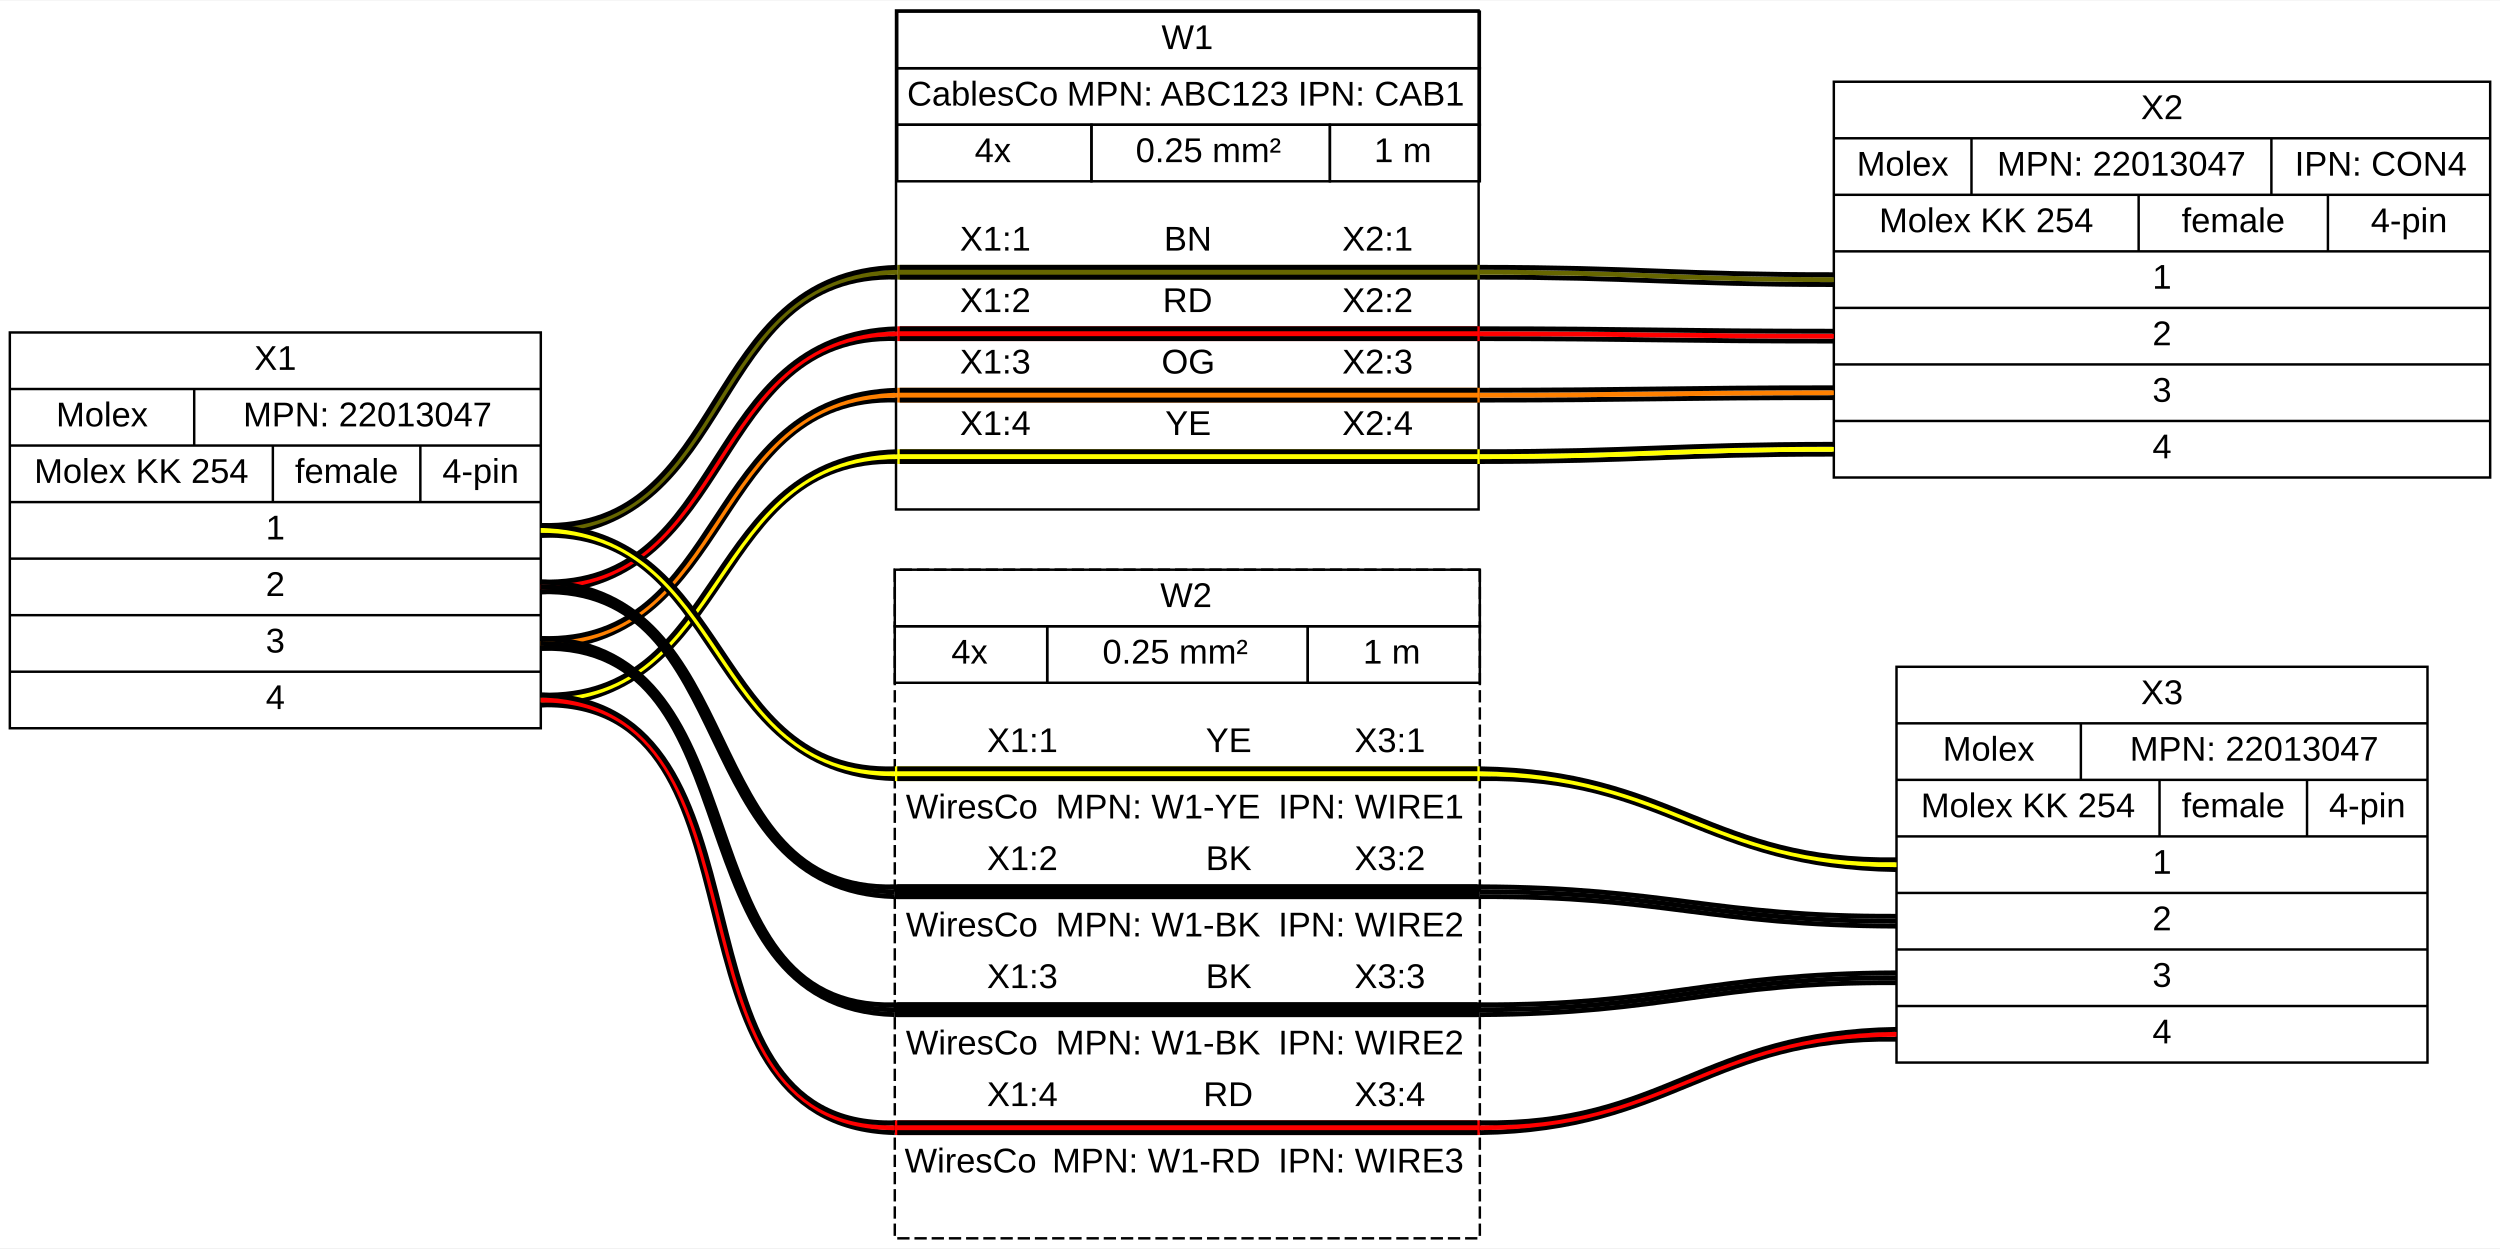
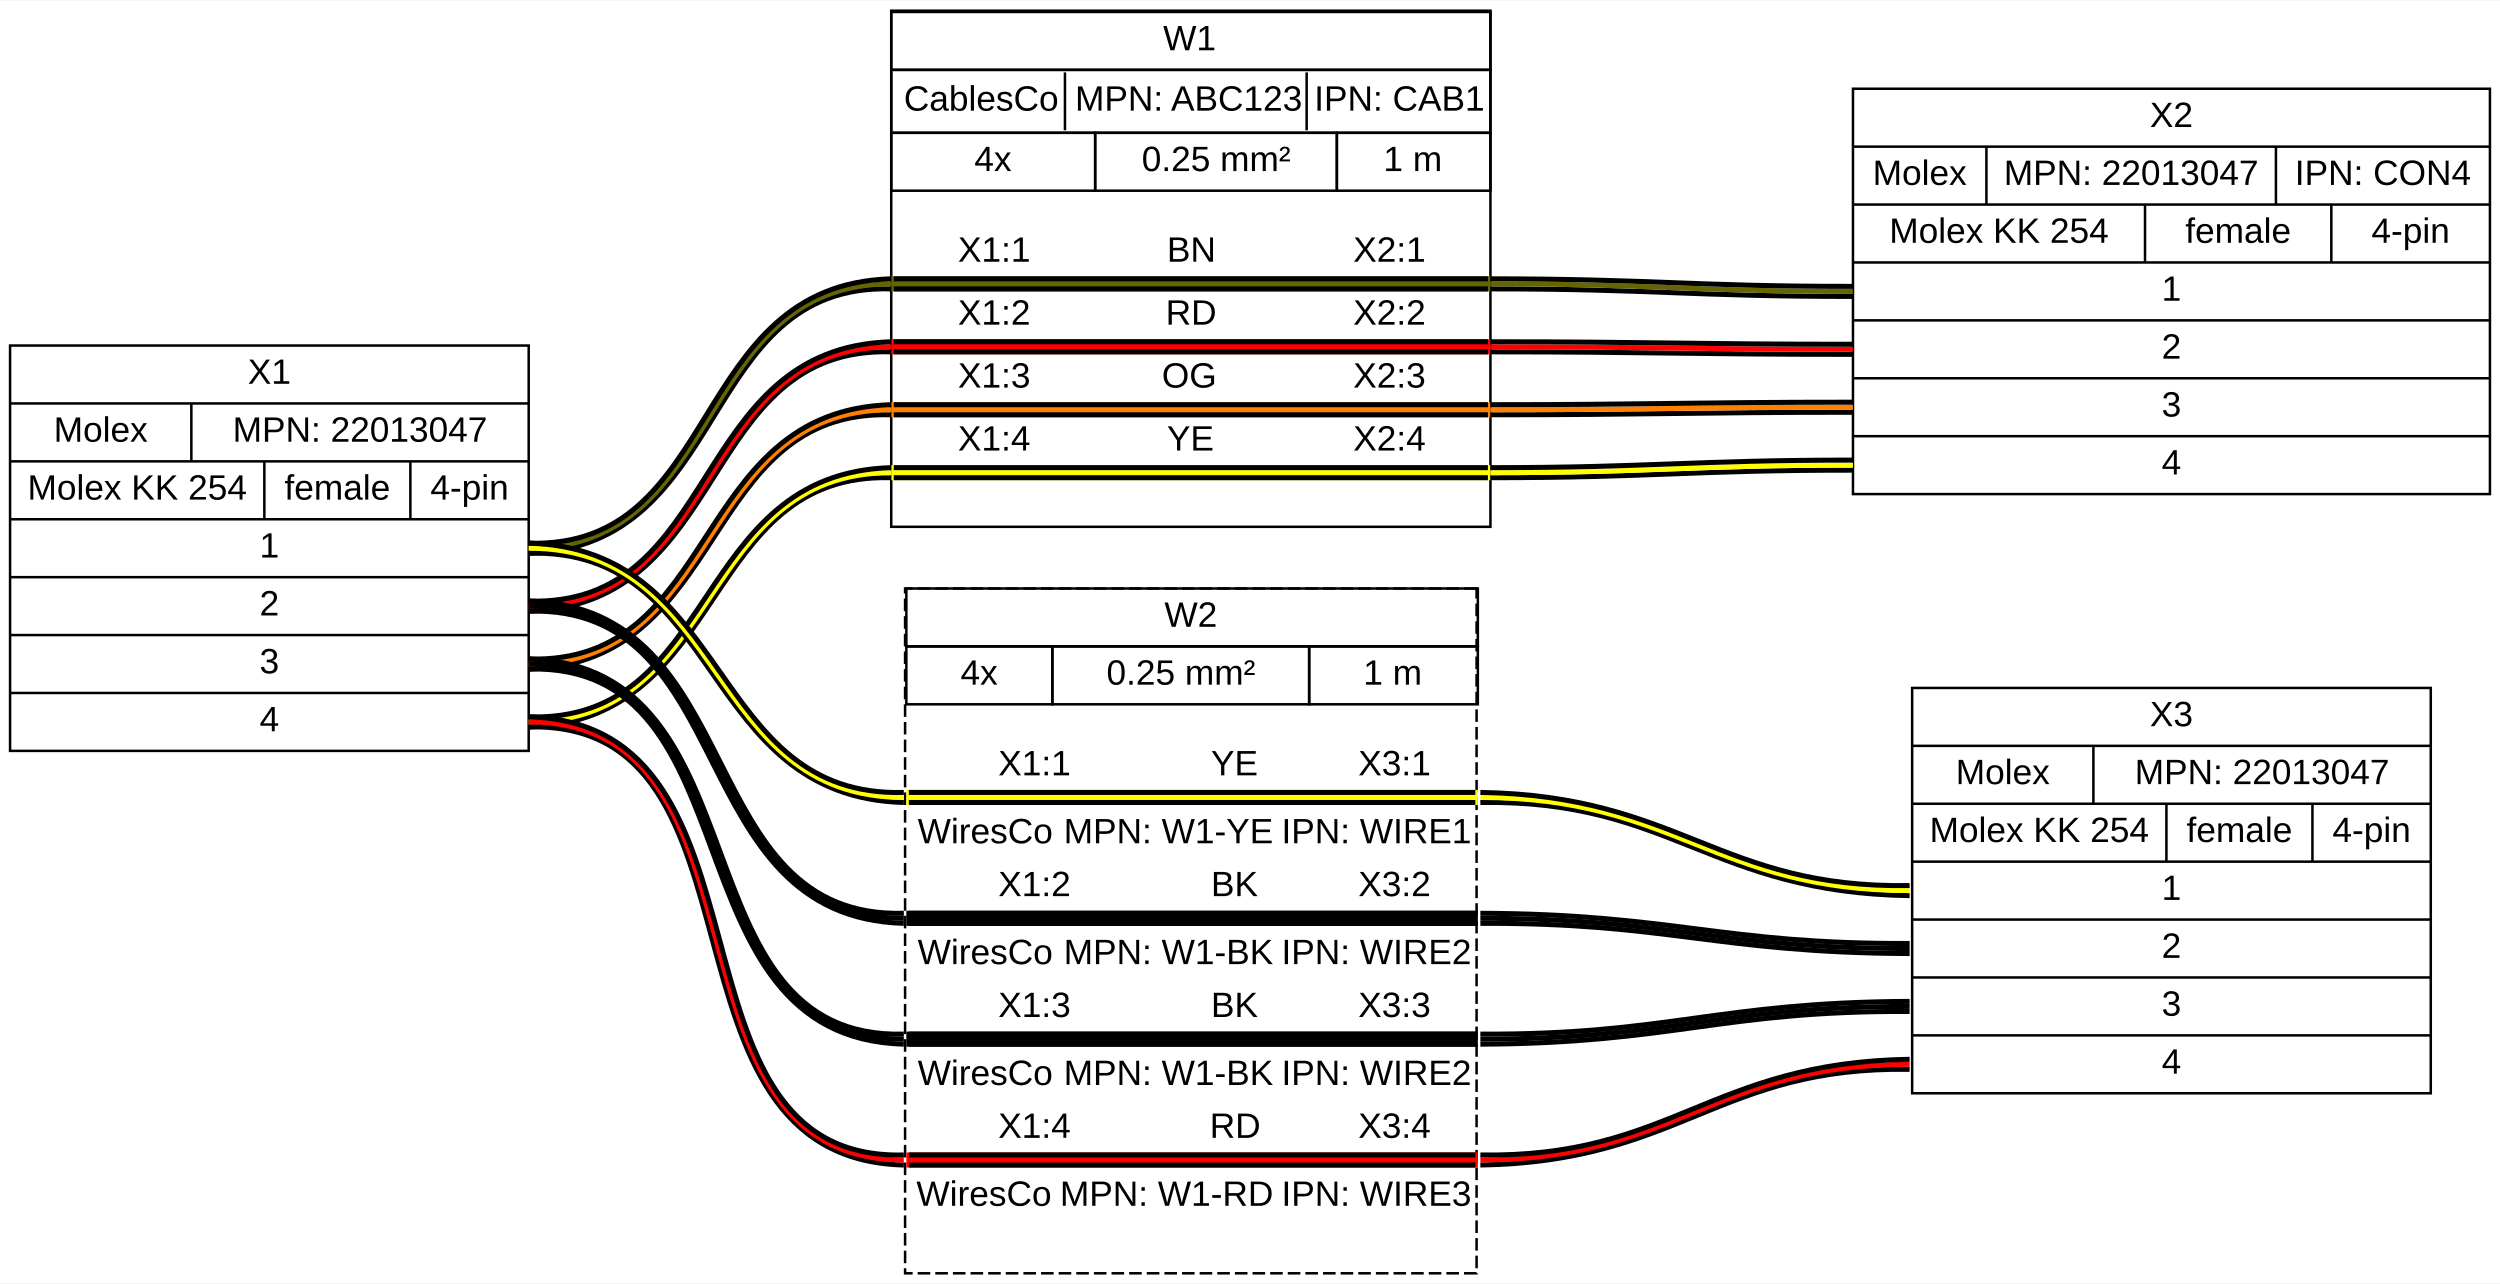
- <svg xmlns="http://www.w3.org/2000/svg" width="1017pt" height="508pt" viewBox="0.00 0.00 1017.00 507.50">
-   <g id="graph0" class="graph" transform="scale(1 1) rotate(0) translate(4 503.5)">
-     <polygon fill="#ffffff" stroke="transparent" points="-4,4 -4,-503.5 1013,-503.5 1013,4 -4,4" />
+ <svg xmlns="http://www.w3.org/2000/svg" width="993pt" height="510pt" viewBox="0.00 0.00 993.00 509.50">
+   <g id="graph0" class="graph" transform="scale(1 1) rotate(0) translate(4 505.5)">
+     <polygon fill="white" stroke="transparent" points="-4,4 -4,-505.5 989,-505.5 989,4 -4,4" />
    <g id="node1" class="node">
-       <polygon fill="#ffffff" stroke="#000000" points="0,-207.5 0,-368.5 216,-368.5 216,-207.5 0,-207.5" />
-       <text text-anchor="middle" x="108" y="-353.3" font-family="arial" font-size="14.00" fill="#000000">X1</text>
-       <polyline fill="none" stroke="#000000" points="0,-345.5 216,-345.5 " />
-       <text text-anchor="middle" x="37.5" y="-330.3" font-family="arial" font-size="14.00" fill="#000000">Molex</text>
-       <polyline fill="none" stroke="#000000" points="75,-322.5 75,-345.5 " />
-       <text text-anchor="middle" x="145.5" y="-330.3" font-family="arial" font-size="14.00" fill="#000000">MPN: 22013047</text>
-       <polyline fill="none" stroke="#000000" points="0,-322.5 216,-322.5 " />
-       <text text-anchor="middle" x="53.5" y="-307.3" font-family="arial" font-size="14.00" fill="#000000">Molex KK 254</text>
-       <polyline fill="none" stroke="#000000" points="107,-299.5 107,-322.5 " />
-       <text text-anchor="middle" x="137" y="-307.3" font-family="arial" font-size="14.00" fill="#000000">female</text>
-       <polyline fill="none" stroke="#000000" points="167,-299.5 167,-322.5 " />
-       <text text-anchor="middle" x="191.5" y="-307.3" font-family="arial" font-size="14.00" fill="#000000">4-pin</text>
-       <polyline fill="none" stroke="#000000" points="0,-299.5 216,-299.5 " />
-       <text text-anchor="middle" x="108" y="-284.3" font-family="arial" font-size="14.00" fill="#000000">1</text>
-       <polyline fill="none" stroke="#000000" points="0,-276.5 216,-276.5 " />
-       <text text-anchor="middle" x="108" y="-261.3" font-family="arial" font-size="14.00" fill="#000000">2</text>
-       <polyline fill="none" stroke="#000000" points="0,-253.5 216,-253.5 " />
-       <text text-anchor="middle" x="108" y="-238.3" font-family="arial" font-size="14.00" fill="#000000">3</text>
-       <polyline fill="none" stroke="#000000" points="0,-230.5 216,-230.5 " />
-       <text text-anchor="middle" x="108" y="-215.3" font-family="arial" font-size="14.00" fill="#000000">4</text>
+       <polygon fill="white" stroke="black" points="0,-207.5 0,-368.5 206,-368.5 206,-207.5 0,-207.5" />
+       <text text-anchor="middle" x="103" y="-353.3" font-family="arial" font-size="14.00">X1</text>
+       <polyline fill="none" stroke="black" points="0,-345.5 206,-345.5 " />
+       <text text-anchor="middle" x="36" y="-330.3" font-family="arial" font-size="14.00">Molex</text>
+       <polyline fill="none" stroke="black" points="72,-322.5 72,-345.5 " />
+       <text text-anchor="middle" x="139" y="-330.3" font-family="arial" font-size="14.00">MPN: 22013047</text>
+       <polyline fill="none" stroke="black" points="0,-322.5 206,-322.5 " />
+       <text text-anchor="middle" x="50.5" y="-307.3" font-family="arial" font-size="14.00">Molex KK 254</text>
+       <polyline fill="none" stroke="black" points="101,-299.5 101,-322.5 " />
+       <text text-anchor="middle" x="130" y="-307.3" font-family="arial" font-size="14.00">female</text>
+       <polyline fill="none" stroke="black" points="159,-299.5 159,-322.5 " />
+       <text text-anchor="middle" x="182.5" y="-307.3" font-family="arial" font-size="14.00">4-pin</text>
+       <polyline fill="none" stroke="black" points="0,-299.5 206,-299.5 " />
+       <text text-anchor="middle" x="103" y="-284.3" font-family="arial" font-size="14.00">1</text>
+       <polyline fill="none" stroke="black" points="0,-276.5 206,-276.5 " />
+       <text text-anchor="middle" x="103" y="-261.3" font-family="arial" font-size="14.00">2</text>
+       <polyline fill="none" stroke="black" points="0,-253.5 206,-253.5 " />
+       <text text-anchor="middle" x="103" y="-238.3" font-family="arial" font-size="14.00">3</text>
+       <polyline fill="none" stroke="black" points="0,-230.5 206,-230.5 " />
+       <text text-anchor="middle" x="103" y="-215.3" font-family="arial" font-size="14.00">4</text>
    </g>
    <g id="node4" class="node">
-       <polygon fill="none" stroke="#000000" points="597.5,-499.5 360.5,-499.5 360.5,-296.5 597.5,-296.5 597.5,-499.5" />
-       <polygon fill="none" stroke="#000000" points="361,-476 361,-499 598,-499 598,-476 361,-476" />
-       <text text-anchor="start" x="468.5" y="-483.8" font-family="arial" font-size="14.00" fill="#000000">W1</text>
-       <polygon fill="none" stroke="#000000" points="361,-453 361,-476 598,-476 598,-453 361,-453" />
-       <text text-anchor="start" x="365" y="-460.8" font-family="arial" font-size="14.00" fill="#000000">CablesCo</text>
-       <text text-anchor="start" x="430" y="-460.8" font-family="arial" font-size="14.00" fill="#000000">MPN: ABC123</text>
-       <text text-anchor="start" x="524" y="-460.8" font-family="arial" font-size="14.00" fill="#000000">IPN: CAB1</text>
-       <polygon fill="none" stroke="#000000" points="361,-430 361,-453 440,-453 440,-430 361,-430" />
-       <text text-anchor="start" x="392.5" y="-437.8" font-family="arial" font-size="14.00" fill="#000000">4x</text>
-       <polygon fill="none" stroke="#000000" points="440,-430 440,-453 537,-453 537,-430 440,-430" />
-       <text text-anchor="start" x="458" y="-437.8" font-family="arial" font-size="14.00" fill="#000000">0.25 mm²</text>
-       <polygon fill="none" stroke="#000000" points="537,-430 537,-453 598,-453 598,-430 537,-430" />
-       <text text-anchor="start" x="555" y="-437.8" font-family="arial" font-size="14.00" fill="#000000">1 m</text>
-       <text text-anchor="start" x="477.5" y="-418.8" font-family="arial" font-size="14.00" fill="#000000"> </text>
-       <text text-anchor="start" x="386.5" y="-401.8" font-family="arial" font-size="14.00" fill="#000000">X1:1</text>
-       <text text-anchor="start" x="469.5" y="-401.8" font-family="arial" font-size="14.00" fill="#000000">BN</text>
-       <text text-anchor="start" x="542" y="-401.8" font-family="arial" font-size="14.00" fill="#000000">X2:1</text>
-       <polygon fill="#666600" stroke="transparent" points="361,-390 361,-396 598,-396 598,-390 361,-390" />
-       <polyline fill="none" stroke="#000000" stroke-width="2" points="362,-391 597,-391 " />
-       <polyline fill="none" stroke="#000000" stroke-width="2" points="597,-395 362,-395 " />
-       <text text-anchor="start" x="386.5" y="-376.8" font-family="arial" font-size="14.00" fill="#000000">X1:2</text>
-       <text text-anchor="start" x="469" y="-376.8" font-family="arial" font-size="14.00" fill="#000000">RD</text>
-       <text text-anchor="start" x="542" y="-376.8" font-family="arial" font-size="14.00" fill="#000000">X2:2</text>
-       <polygon fill="#ff0000" stroke="transparent" stroke-width="2" points="361,-365 361,-371 598,-371 598,-365 361,-365" />
-       <polyline fill="none" stroke="#000000" stroke-width="2" points="362,-366 597,-366 " />
-       <polyline fill="none" stroke="#000000" stroke-width="2" points="597,-370 362,-370 " />
-       <text text-anchor="start" x="386.5" y="-351.8" font-family="arial" font-size="14.00" fill="#000000">X1:3</text>
-       <text text-anchor="start" x="468.5" y="-351.8" font-family="arial" font-size="14.00" fill="#000000">OG</text>
-       <text text-anchor="start" x="542" y="-351.8" font-family="arial" font-size="14.00" fill="#000000">X2:3</text>
-       <polygon fill="#ff8000" stroke="transparent" stroke-width="2" points="361,-340 361,-346 598,-346 598,-340 361,-340" />
-       <polyline fill="none" stroke="#000000" stroke-width="2" points="362,-341 597,-341 " />
-       <polyline fill="none" stroke="#000000" stroke-width="2" points="597,-345 362,-345 " />
-       <text text-anchor="start" x="386.5" y="-326.8" font-family="arial" font-size="14.00" fill="#000000">X1:4</text>
-       <text text-anchor="start" x="470" y="-326.8" font-family="arial" font-size="14.00" fill="#000000">YE</text>
-       <text text-anchor="start" x="542" y="-326.8" font-family="arial" font-size="14.00" fill="#000000">X2:4</text>
-       <polygon fill="#ffff00" stroke="transparent" stroke-width="2" points="361,-315 361,-321 598,-321 598,-315 361,-315" />
-       <polyline fill="none" stroke="#000000" stroke-width="2" points="362,-316 597,-316 " />
-       <polyline fill="none" stroke="#000000" stroke-width="2" points="597,-320 362,-320 " />
-       <text text-anchor="start" x="400" y="-301.8" font-family="arial" font-size="14.00" fill="#000000"> </text>
+       <polygon fill="none" stroke="black" points="588,-501.5 350,-501.5 350,-296.5 588,-296.5 588,-501.5" />
+       <polygon fill="none" stroke="black" points="350,-478 350,-501 588,-501 588,-478 350,-478" />
+       <text text-anchor="start" x="458" y="-485.8" font-family="arial" font-size="14.00">W1</text>
+       <polygon fill="none" stroke="black" points="350,-453 350,-478 588,-478 588,-453 350,-453" />
+       <polyline fill="none" stroke="black" points="419,-454 419,-477 " />
+       <text text-anchor="start" x="355" y="-461.8" font-family="arial" font-size="14.00">CablesCo</text>
+       <polyline fill="none" stroke="black" points="515,-454 515,-477 " />
+       <text text-anchor="start" x="423" y="-461.8" font-family="arial" font-size="14.00">MPN: ABC123</text>
+       <text text-anchor="start" x="518" y="-461.8" font-family="arial" font-size="14.00">IPN: CAB1</text>
+       <polygon fill="none" stroke="black" points="350,-430 350,-453 431,-453 431,-430 350,-430" />
+       <text text-anchor="start" x="383" y="-437.8" font-family="arial" font-size="14.00">4x</text>
+       <polygon fill="none" stroke="black" points="431,-430 431,-453 527,-453 527,-430 431,-430" />
+       <text text-anchor="start" x="449.5" y="-437.8" font-family="arial" font-size="14.00">0.25 mm²</text>
+       <polygon fill="none" stroke="black" points="527,-430 527,-453 588,-453 588,-430 527,-430" />
+       <text text-anchor="start" x="545.5" y="-437.8" font-family="arial" font-size="14.00">1 m</text>
+       <text text-anchor="start" x="467" y="-418.8" font-family="arial" font-size="14.00"> </text>
+       <text text-anchor="start" x="376.5" y="-401.8" font-family="arial" font-size="14.00">X1:1</text>
+       <text text-anchor="start" x="459.5" y="-401.8" font-family="arial" font-size="14.00">BN</text>
+       <text text-anchor="start" x="533.5" y="-401.8" font-family="arial" font-size="14.00">X2:1</text>
+       <polygon fill="#666600" stroke="transparent" points="350,-390 350,-396 588,-396 588,-390 350,-390" />
+       <polyline fill="none" stroke="black" stroke-width="2" points="351,-391 587,-391 " />
+       <polyline fill="none" stroke="black" stroke-width="2" points="587,-395 351,-395 " />
+       <text text-anchor="start" x="376.5" y="-376.8" font-family="arial" font-size="14.00">X1:2</text>
+       <text text-anchor="start" x="459" y="-376.8" font-family="arial" font-size="14.00">RD</text>
+       <text text-anchor="start" x="533.5" y="-376.8" font-family="arial" font-size="14.00">X2:2</text>
+       <polygon fill="#ff0000" stroke="transparent" stroke-width="2" points="350,-365 350,-371 588,-371 588,-365 350,-365" />
+       <polyline fill="none" stroke="black" stroke-width="2" points="351,-366 587,-366 " />
+       <polyline fill="none" stroke="black" stroke-width="2" points="587,-370 351,-370 " />
+       <text text-anchor="start" x="376.5" y="-351.8" font-family="arial" font-size="14.00">X1:3</text>
+       <text text-anchor="start" x="457.5" y="-351.8" font-family="arial" font-size="14.00">OG</text>
+       <text text-anchor="start" x="533.5" y="-351.8" font-family="arial" font-size="14.00">X2:3</text>
+       <polygon fill="#ff8000" stroke="transparent" stroke-width="2" points="350,-340 350,-346 588,-346 588,-340 350,-340" />
+       <polyline fill="none" stroke="black" stroke-width="2" points="351,-341 587,-341 " />
+       <polyline fill="none" stroke="black" stroke-width="2" points="587,-345 351,-345 " />
+       <text text-anchor="start" x="376.5" y="-326.8" font-family="arial" font-size="14.00">X1:4</text>
+       <text text-anchor="start" x="459.5" y="-326.8" font-family="arial" font-size="14.00">YE</text>
+       <text text-anchor="start" x="533.5" y="-326.8" font-family="arial" font-size="14.00">X2:4</text>
+       <polygon fill="#ffff00" stroke="transparent" stroke-width="2" points="350,-315 350,-321 588,-321 588,-315 350,-315" />
+       <polyline fill="none" stroke="black" stroke-width="2" points="351,-316 587,-316 " />
+       <polyline fill="none" stroke="black" stroke-width="2" points="587,-320 351,-320 " />
+       <text text-anchor="start" x="388.5" y="-301.8" font-family="arial" font-size="14.00"> </text>
    </g>
    <g id="edge1" class="edge">
-       <path fill="none" stroke="#000000" stroke-width="2" d="M216,-286C297.549,-288.267 283.415,-393.267 361,-391" />
-       <path fill="none" stroke="#666600" stroke-width="2" d="M216,-288C295.567,-288 281.433,-393 361,-393" />
-       <path fill="none" stroke="#000000" stroke-width="2" d="M216,-290C293.585,-287.733 279.451,-392.733 361,-395" />
+       <path fill="none" stroke="#000000" stroke-width="2" d="M206,-286C287.19,-288.27 272.77,-393.27 350,-391" />
+       <path fill="none" stroke="#666600" stroke-width="2" d="M206,-288C285.21,-288 270.79,-393 350,-393" />
+       <path fill="none" stroke="#000000" stroke-width="2" d="M206,-290C283.23,-287.73 268.81,-392.73 350,-395" />
    </g>
    <g id="edge3" class="edge">
-       <path fill="none" stroke="#000000" stroke-width="2" d="M216,-263C297.033,-265.252 283.935,-368.252 361,-366" />
-       <path fill="none" stroke="#ff0000" stroke-width="2" d="M216,-265C295.049,-265 281.951,-368 361,-368" />
-       <path fill="none" stroke="#000000" stroke-width="2" d="M216,-267C293.065,-264.748 279.967,-367.748 361,-370" />
+       <path fill="none" stroke="#000000" stroke-width="2" d="M206,-263C286.67,-265.26 273.3,-368.26 350,-366" />
+       <path fill="none" stroke="#ff0000" stroke-width="2" d="M206,-265C284.69,-265 271.31,-368 350,-368" />
+       <path fill="none" stroke="#000000" stroke-width="2" d="M206,-267C282.7,-264.74 269.33,-367.74 350,-370" />
    </g>
    <g id="edge5" class="edge">
-       <path fill="none" stroke="#000000" stroke-width="2" d="M216,-240C296.523,-242.237 284.449,-343.237 361,-341" />
-       <path fill="none" stroke="#ff8000" stroke-width="2" d="M216,-242C294.537,-242 282.463,-343 361,-343" />
-       <path fill="none" stroke="#000000" stroke-width="2" d="M216,-244C292.551,-241.763 280.477,-342.763 361,-345" />
+       <path fill="none" stroke="#000000" stroke-width="2" d="M206,-240C286.16,-242.24 273.81,-343.24 350,-341" />
+       <path fill="none" stroke="#ff8000" stroke-width="2" d="M206,-242C284.17,-242 271.83,-343 350,-343" />
+       <path fill="none" stroke="#000000" stroke-width="2" d="M206,-244C282.19,-241.76 269.84,-342.76 350,-345" />
    </g>
    <g id="edge7" class="edge">
-       <path fill="none" stroke="#000000" stroke-width="2" d="M216,-217C296.02,-219.222 284.955,-318.222 361,-316" />
-       <path fill="none" stroke="#ffff00" stroke-width="2" d="M216,-219C294.033,-219 282.967,-318 361,-318" />
-       <path fill="none" stroke="#000000" stroke-width="2" d="M216,-221C292.045,-218.778 280.98,-317.778 361,-320" />
+       <path fill="none" stroke="#000000" stroke-width="2" d="M206,-217C285.65,-219.23 274.32,-318.23 350,-316" />
+       <path fill="none" stroke="#ffff00" stroke-width="2" d="M206,-219C283.67,-219 272.33,-318 350,-318" />
+       <path fill="none" stroke="#000000" stroke-width="2" d="M206,-221C281.68,-218.77 270.35,-317.77 350,-320" />
    </g>
    <g id="node5" class="node">
-       <polygon fill="#ffffff" stroke="#000000" stroke-dasharray="5,2" points="598,-272 360,-272 360,0 598,0 598,-272" />
-       <polygon fill="none" stroke="#000000" points="360,-249 360,-272 598,-272 598,-249 360,-249" />
-       <text text-anchor="start" x="468" y="-256.8" font-family="arial" font-size="14.00" fill="#000000">W2</text>
-       <polygon fill="none" stroke="#000000" points="360,-226 360,-249 422,-249 422,-226 360,-226" />
-       <text text-anchor="start" x="383" y="-233.8" font-family="arial" font-size="14.00" fill="#000000">4x</text>
-       <polygon fill="none" stroke="#000000" points="422,-226 422,-249 528,-249 528,-226 422,-226" />
-       <text text-anchor="start" x="444.5" y="-233.8" font-family="arial" font-size="14.00" fill="#000000">0.25 mm²</text>
-       <polygon fill="none" stroke="#000000" points="528,-226 528,-249 598,-249 598,-226 528,-226" />
-       <text text-anchor="start" x="550.5" y="-233.8" font-family="arial" font-size="14.00" fill="#000000">1 m</text>
-       <text text-anchor="start" x="477" y="-214.8" font-family="arial" font-size="14.00" fill="#000000"> </text>
-       <text text-anchor="start" x="397.5" y="-197.8" font-family="arial" font-size="14.00" fill="#000000">X1:1</text>
-       <text text-anchor="start" x="486.5" y="-197.8" font-family="arial" font-size="14.00" fill="#000000">YE</text>
-       <text text-anchor="start" x="547" y="-197.8" font-family="arial" font-size="14.00" fill="#000000">X3:1</text>
-       <polygon fill="#ffff00" stroke="transparent" points="360,-186 360,-192 598,-192 598,-186 360,-186" />
-       <polyline fill="none" stroke="#000000" stroke-width="2" points="361,-187 597,-187 " />
-       <polyline fill="none" stroke="#000000" stroke-width="2" points="597,-191 361,-191 " />
-       <text text-anchor="start" x="364.5" y="-170.8" font-family="arial" font-size="14.00" fill="#000000">WiresCo</text>
-       <text text-anchor="start" x="425.5" y="-170.8" font-family="arial" font-size="14.00" fill="#000000">MPN: W1-YE</text>
-       <text text-anchor="start" x="516" y="-170.8" font-family="arial" font-size="14.00" fill="#000000">IPN: WIRE1</text>
-       <text text-anchor="start" x="397.5" y="-149.8" font-family="arial" font-size="14.00" fill="#000000">X1:2</text>
-       <text text-anchor="start" x="486.5" y="-149.8" font-family="arial" font-size="14.00" fill="#000000">BK</text>
-       <text text-anchor="start" x="547" y="-149.8" font-family="arial" font-size="14.00" fill="#000000">X3:2</text>
-       <polygon fill="#000000" stroke="transparent" points="360,-138 360,-144 598,-144 598,-138 360,-138" />
-       <polyline fill="none" stroke="#000000" stroke-width="2" points="361,-139 597,-139 " />
-       <polyline fill="none" stroke="#000000" stroke-width="2" points="597,-143 361,-143 " />
-       <text text-anchor="start" x="364.5" y="-122.8" font-family="arial" font-size="14.00" fill="#000000">WiresCo</text>
-       <text text-anchor="start" x="425.5" y="-122.8" font-family="arial" font-size="14.00" fill="#000000">MPN: W1-BK</text>
-       <text text-anchor="start" x="516" y="-122.8" font-family="arial" font-size="14.00" fill="#000000">IPN: WIRE2</text>
-       <text text-anchor="start" x="397.5" y="-101.8" font-family="arial" font-size="14.00" fill="#000000">X1:3</text>
-       <text text-anchor="start" x="486.5" y="-101.8" font-family="arial" font-size="14.00" fill="#000000">BK</text>
-       <text text-anchor="start" x="547" y="-101.8" font-family="arial" font-size="14.00" fill="#000000">X3:3</text>
-       <polygon fill="#000000" stroke="transparent" points="360,-90 360,-96 598,-96 598,-90 360,-90" />
-       <polyline fill="none" stroke="#000000" stroke-width="2" points="361,-91 597,-91 " />
-       <polyline fill="none" stroke="#000000" stroke-width="2" points="597,-95 361,-95 " />
-       <text text-anchor="start" x="364.5" y="-74.8" font-family="arial" font-size="14.00" fill="#000000">WiresCo</text>
-       <text text-anchor="start" x="425.5" y="-74.8" font-family="arial" font-size="14.00" fill="#000000">MPN: W1-BK</text>
-       <text text-anchor="start" x="516" y="-74.8" font-family="arial" font-size="14.00" fill="#000000">IPN: WIRE2</text>
-       <text text-anchor="start" x="397.5" y="-53.8" font-family="arial" font-size="14.00" fill="#000000">X1:4</text>
-       <text text-anchor="start" x="485.5" y="-53.8" font-family="arial" font-size="14.00" fill="#000000">RD</text>
-       <text text-anchor="start" x="547" y="-53.8" font-family="arial" font-size="14.00" fill="#000000">X3:4</text>
-       <polygon fill="#ff0000" stroke="transparent" points="360,-42 360,-48 598,-48 598,-42 360,-42" />
-       <polyline fill="none" stroke="#000000" stroke-width="2" points="361,-43 597,-43 " />
-       <polyline fill="none" stroke="#000000" stroke-width="2" points="597,-47 361,-47 " />
-       <text text-anchor="start" x="364" y="-26.8" font-family="arial" font-size="14.00" fill="#000000">WiresCo</text>
-       <text text-anchor="start" x="424" y="-26.8" font-family="arial" font-size="14.00" fill="#000000">MPN: W1-RD</text>
-       <text text-anchor="start" x="516" y="-26.8" font-family="arial" font-size="14.00" fill="#000000">IPN: WIRE3</text>
-       <text text-anchor="start" x="411" y="-5.8" font-family="arial" font-size="14.00" fill="#000000"> </text>
+       <polygon fill="white" stroke="black" stroke-dasharray="5,2" points="582.5,-272 355.5,-272 355.5,0 582.5,0 582.5,-272" />
+       <polygon fill="none" stroke="black" points="356,-249 356,-272 583,-272 583,-249 356,-249" />
+       <text text-anchor="start" x="458.5" y="-256.8" font-family="arial" font-size="14.00">W2</text>
+       <polygon fill="none" stroke="black" points="356,-226 356,-249 414,-249 414,-226 356,-226" />
+       <text text-anchor="start" x="377.5" y="-233.8" font-family="arial" font-size="14.00">4x</text>
+       <polygon fill="none" stroke="black" points="414,-226 414,-249 516,-249 516,-226 414,-226" />
+       <text text-anchor="start" x="435.5" y="-233.8" font-family="arial" font-size="14.00">0.25 mm²</text>
+       <polygon fill="none" stroke="black" points="516,-226 516,-249 583,-249 583,-226 516,-226" />
+       <text text-anchor="start" x="537.5" y="-233.8" font-family="arial" font-size="14.00">1 m</text>
+       <text text-anchor="start" x="467.5" y="-214.8" font-family="arial" font-size="14.00"> </text>
+       <text text-anchor="start" x="392.5" y="-197.8" font-family="arial" font-size="14.00">X1:1</text>
+       <text text-anchor="start" x="477" y="-197.8" font-family="arial" font-size="14.00">YE</text>
+       <text text-anchor="start" x="535.5" y="-197.8" font-family="arial" font-size="14.00">X3:1</text>
+       <polygon fill="#ffff00" stroke="transparent" points="356,-186 356,-192 583,-192 583,-186 356,-186" />
+       <polyline fill="none" stroke="black" stroke-width="2" points="357,-187 582,-187 " />
+       <polyline fill="none" stroke="black" stroke-width="2" points="582,-191 357,-191 " />
+       <text text-anchor="start" x="360.5" y="-170.8" font-family="arial" font-size="14.00">WiresCo</text>
+       <text text-anchor="start" x="418.5" y="-170.8" font-family="arial" font-size="14.00">MPN: W1-YE</text>
+       <text text-anchor="start" x="505" y="-170.8" font-family="arial" font-size="14.00">IPN: WIRE1</text>
+       <text text-anchor="start" x="392.5" y="-149.8" font-family="arial" font-size="14.00">X1:2</text>
+       <text text-anchor="start" x="477" y="-149.8" font-family="arial" font-size="14.00">BK</text>
+       <text text-anchor="start" x="535.5" y="-149.8" font-family="arial" font-size="14.00">X3:2</text>
+       <polygon fill="#000000" stroke="transparent" points="356,-138 356,-144 583,-144 583,-138 356,-138" />
+       <polyline fill="none" stroke="black" stroke-width="2" points="357,-139 582,-139 " />
+       <polyline fill="none" stroke="black" stroke-width="2" points="582,-143 357,-143 " />
+       <text text-anchor="start" x="360.5" y="-122.8" font-family="arial" font-size="14.00">WiresCo</text>
+       <text text-anchor="start" x="418.5" y="-122.8" font-family="arial" font-size="14.00">MPN: W1-BK</text>
+       <text text-anchor="start" x="505" y="-122.8" font-family="arial" font-size="14.00">IPN: WIRE2</text>
+       <text text-anchor="start" x="392.5" y="-101.8" font-family="arial" font-size="14.00">X1:3</text>
+       <text text-anchor="start" x="477" y="-101.8" font-family="arial" font-size="14.00">BK</text>
+       <text text-anchor="start" x="535.5" y="-101.8" font-family="arial" font-size="14.00">X3:3</text>
+       <polygon fill="#000000" stroke="transparent" points="356,-90 356,-96 583,-96 583,-90 356,-90" />
+       <polyline fill="none" stroke="black" stroke-width="2" points="357,-91 582,-91 " />
+       <polyline fill="none" stroke="black" stroke-width="2" points="582,-95 357,-95 " />
+       <text text-anchor="start" x="360.5" y="-74.8" font-family="arial" font-size="14.00">WiresCo</text>
+       <text text-anchor="start" x="418.5" y="-74.8" font-family="arial" font-size="14.00">MPN: W1-BK</text>
+       <text text-anchor="start" x="505" y="-74.8" font-family="arial" font-size="14.00">IPN: WIRE2</text>
+       <text text-anchor="start" x="392.5" y="-53.8" font-family="arial" font-size="14.00">X1:4</text>
+       <text text-anchor="start" x="476.5" y="-53.8" font-family="arial" font-size="14.00">RD</text>
+       <text text-anchor="start" x="535.5" y="-53.8" font-family="arial" font-size="14.00">X3:4</text>
+       <polygon fill="#ff0000" stroke="transparent" points="356,-42 356,-48 583,-48 583,-42 356,-42" />
+       <polyline fill="none" stroke="black" stroke-width="2" points="357,-43 582,-43 " />
+       <polyline fill="none" stroke="black" stroke-width="2" points="582,-47 357,-47 " />
+       <text text-anchor="start" x="360" y="-26.8" font-family="arial" font-size="14.00">WiresCo</text>
+       <text text-anchor="start" x="417" y="-26.8" font-family="arial" font-size="14.00">MPN: W1-RD</text>
+       <text text-anchor="start" x="505" y="-26.8" font-family="arial" font-size="14.00">IPN: WIRE3</text>
+       <text text-anchor="start" x="404.5" y="-5.8" font-family="arial" font-size="14.00"> </text>
    </g>
    <g id="edge9" class="edge">
-       <path fill="none" stroke="#000000" stroke-width="2" d="M216,-286C291.679,-288.227 280.347,-189.227 360,-187" />
-       <path fill="none" stroke="#ffff00" stroke-width="2" d="M216,-288C293.666,-288 282.334,-189 360,-189" />
-       <path fill="none" stroke="#000000" stroke-width="2" d="M216,-290C295.653,-287.773 284.321,-188.773 360,-191" />
+       <path fill="none" stroke="#000000" stroke-width="2" d="M206,-286C283.52,-288.2 273.5,-189.2 355,-187" />
+       <path fill="none" stroke="#ffff00" stroke-width="2" d="M206,-288C285.51,-288 275.49,-189 355,-189" />
+       <path fill="none" stroke="#000000" stroke-width="2" d="M206,-290C287.5,-287.8 277.48,-188.8 355,-191" />
    </g>
    <g id="edge11" class="edge">
-       <path fill="none" stroke="#000000" stroke-width="2" d="M216,-263C298.498,-265.394 273.581,-141.394 360,-139" />
-       <path fill="none" stroke="#000000" stroke-width="2" d="M216,-265C300.459,-265 275.541,-141 360,-141" />
-       <path fill="none" stroke="#000000" stroke-width="2" d="M216,-267C302.419,-264.606 277.502,-140.606 360,-143" />
+       <path fill="none" stroke="#000000" stroke-width="2" d="M206,-263C290.19,-265.37 266.88,-141.37 355,-139" />
+       <path fill="none" stroke="#000000" stroke-width="2" d="M206,-265C292.15,-265 268.85,-141 355,-141" />
+       <path fill="none" stroke="#000000" stroke-width="2" d="M206,-267C294.12,-264.63 270.81,-140.63 355,-143" />
    </g>
    <g id="edge13" class="edge">
-       <path fill="none" stroke="#000000" stroke-width="2" d="M216,-240C306.163,-242.521 265.975,-93.521 360,-91" />
-       <path fill="none" stroke="#000000" stroke-width="2" d="M216,-242C308.094,-242 267.906,-93 360,-93" />
-       <path fill="none" stroke="#000000" stroke-width="2" d="M216,-244C310.025,-241.479 269.837,-92.479 360,-95" />
+       <path fill="none" stroke="#000000" stroke-width="2" d="M206,-240C297.72,-242.5 259.41,-93.5 355,-91" />
+       <path fill="none" stroke="#000000" stroke-width="2" d="M206,-242C299.65,-242 261.35,-93 355,-93" />
+       <path fill="none" stroke="#000000" stroke-width="2" d="M206,-244C301.59,-241.5 263.28,-92.5 355,-95" />
    </g>
    <g id="edge15" class="edge">
-       <path fill="none" stroke="#000000" stroke-width="2" d="M216,-217C314.48,-219.62 257.717,-45.62 360,-43" />
-       <path fill="none" stroke="#ff0000" stroke-width="2" d="M216,-219C316.382,-219 259.618,-45 360,-45" />
-       <path fill="none" stroke="#000000" stroke-width="2" d="M216,-221C318.283,-218.38 261.52,-44.38 360,-47" />
+       <path fill="none" stroke="#000000" stroke-width="2" d="M206,-217C305.9,-219.6 251.28,-45.6 355,-43" />
+       <path fill="none" stroke="#ff0000" stroke-width="2" d="M206,-219C307.81,-219 253.19,-45 355,-45" />
+       <path fill="none" stroke="#000000" stroke-width="2" d="M206,-221C309.72,-218.4 255.1,-44.4 355,-47" />
    </g>
    <g id="node2" class="node">
-       <polygon fill="#ffffff" stroke="#000000" points="742,-309.5 742,-470.5 1009,-470.5 1009,-309.5 742,-309.5" />
-       <text text-anchor="middle" x="875.5" y="-455.3" font-family="arial" font-size="14.00" fill="#000000">X2</text>
-       <polyline fill="none" stroke="#000000" points="742,-447.5 1009,-447.5 " />
-       <text text-anchor="middle" x="770" y="-432.3" font-family="arial" font-size="14.00" fill="#000000">Molex</text>
-       <polyline fill="none" stroke="#000000" points="798,-424.5 798,-447.5 " />
-       <text text-anchor="middle" x="859" y="-432.3" font-family="arial" font-size="14.00" fill="#000000">MPN: 22013047</text>
-       <polyline fill="none" stroke="#000000" points="920,-424.5 920,-447.5 " />
-       <text text-anchor="middle" x="964.5" y="-432.3" font-family="arial" font-size="14.00" fill="#000000">IPN: CON4</text>
-       <polyline fill="none" stroke="#000000" points="742,-424.5 1009,-424.5 " />
-       <text text-anchor="middle" x="804" y="-409.3" font-family="arial" font-size="14.00" fill="#000000">Molex KK 254</text>
-       <polyline fill="none" stroke="#000000" points="866,-401.5 866,-424.5 " />
-       <text text-anchor="middle" x="904.5" y="-409.3" font-family="arial" font-size="14.00" fill="#000000">female</text>
-       <polyline fill="none" stroke="#000000" points="943,-401.5 943,-424.5 " />
-       <text text-anchor="middle" x="976" y="-409.3" font-family="arial" font-size="14.00" fill="#000000">4-pin</text>
-       <polyline fill="none" stroke="#000000" points="742,-401.5 1009,-401.5 " />
-       <text text-anchor="middle" x="875.5" y="-386.3" font-family="arial" font-size="14.00" fill="#000000">1</text>
-       <polyline fill="none" stroke="#000000" points="742,-378.5 1009,-378.5 " />
-       <text text-anchor="middle" x="875.5" y="-363.3" font-family="arial" font-size="14.00" fill="#000000">2</text>
-       <polyline fill="none" stroke="#000000" points="742,-355.5 1009,-355.5 " />
-       <text text-anchor="middle" x="875.5" y="-340.3" font-family="arial" font-size="14.00" fill="#000000">3</text>
-       <polyline fill="none" stroke="#000000" points="742,-332.5 1009,-332.5 " />
-       <text text-anchor="middle" x="875.5" y="-317.3" font-family="arial" font-size="14.00" fill="#000000">4</text>
+       <polygon fill="white" stroke="black" points="732,-309.5 732,-470.5 985,-470.5 985,-309.5 732,-309.5" />
+       <text text-anchor="middle" x="858.5" y="-455.3" font-family="arial" font-size="14.00">X2</text>
+       <polyline fill="none" stroke="black" points="732,-447.5 985,-447.5 " />
+       <text text-anchor="middle" x="758.5" y="-432.3" font-family="arial" font-size="14.00">Molex</text>
+       <polyline fill="none" stroke="black" points="785,-424.5 785,-447.5 " />
+       <text text-anchor="middle" x="842.5" y="-432.3" font-family="arial" font-size="14.00">MPN: 22013047</text>
+       <polyline fill="none" stroke="black" points="900,-424.5 900,-447.5 " />
+       <text text-anchor="middle" x="942.5" y="-432.3" font-family="arial" font-size="14.00">IPN: CON4</text>
+       <polyline fill="none" stroke="black" points="732,-424.5 985,-424.5 " />
+       <text text-anchor="middle" x="790" y="-409.3" font-family="arial" font-size="14.00">Molex KK 254</text>
+       <polyline fill="none" stroke="black" points="848,-401.5 848,-424.5 " />
+       <text text-anchor="middle" x="885" y="-409.3" font-family="arial" font-size="14.00">female</text>
+       <polyline fill="none" stroke="black" points="922,-401.5 922,-424.5 " />
+       <text text-anchor="middle" x="953.5" y="-409.3" font-family="arial" font-size="14.00">4-pin</text>
+       <polyline fill="none" stroke="black" points="732,-401.5 985,-401.5 " />
+       <text text-anchor="middle" x="858.5" y="-386.3" font-family="arial" font-size="14.00">1</text>
+       <polyline fill="none" stroke="black" points="732,-378.5 985,-378.5 " />
+       <text text-anchor="middle" x="858.5" y="-363.3" font-family="arial" font-size="14.00">2</text>
+       <polyline fill="none" stroke="black" points="732,-355.5 985,-355.5 " />
+       <text text-anchor="middle" x="858.5" y="-340.3" font-family="arial" font-size="14.00">3</text>
+       <polyline fill="none" stroke="black" points="732,-332.5 985,-332.5 " />
+       <text text-anchor="middle" x="858.5" y="-317.3" font-family="arial" font-size="14.00">4</text>
    </g>
    <g id="node3" class="node">
-       <polygon fill="#ffffff" stroke="#000000" points="767.5,-71.5 767.5,-232.5 983.5,-232.5 983.5,-71.5 767.5,-71.5" />
-       <text text-anchor="middle" x="875.5" y="-217.3" font-family="arial" font-size="14.00" fill="#000000">X3</text>
-       <polyline fill="none" stroke="#000000" points="767.5,-209.5 983.5,-209.5 " />
-       <text text-anchor="middle" x="805" y="-194.3" font-family="arial" font-size="14.00" fill="#000000">Molex</text>
-       <polyline fill="none" stroke="#000000" points="842.5,-186.5 842.5,-209.5 " />
-       <text text-anchor="middle" x="913" y="-194.3" font-family="arial" font-size="14.00" fill="#000000">MPN: 22013047</text>
-       <polyline fill="none" stroke="#000000" points="767.5,-186.5 983.5,-186.5 " />
-       <text text-anchor="middle" x="821" y="-171.3" font-family="arial" font-size="14.00" fill="#000000">Molex KK 254</text>
-       <polyline fill="none" stroke="#000000" points="874.5,-163.5 874.5,-186.5 " />
-       <text text-anchor="middle" x="904.5" y="-171.3" font-family="arial" font-size="14.00" fill="#000000">female</text>
-       <polyline fill="none" stroke="#000000" points="934.5,-163.5 934.5,-186.5 " />
-       <text text-anchor="middle" x="959" y="-171.3" font-family="arial" font-size="14.00" fill="#000000">4-pin</text>
-       <polyline fill="none" stroke="#000000" points="767.5,-163.5 983.5,-163.5 " />
-       <text text-anchor="middle" x="875.5" y="-148.3" font-family="arial" font-size="14.00" fill="#000000">1</text>
-       <polyline fill="none" stroke="#000000" points="767.5,-140.5 983.5,-140.5 " />
-       <text text-anchor="middle" x="875.5" y="-125.3" font-family="arial" font-size="14.00" fill="#000000">2</text>
-       <polyline fill="none" stroke="#000000" points="767.5,-117.5 983.5,-117.5 " />
-       <text text-anchor="middle" x="875.5" y="-102.3" font-family="arial" font-size="14.00" fill="#000000">3</text>
-       <polyline fill="none" stroke="#000000" points="767.5,-94.5 983.5,-94.5 " />
-       <text text-anchor="middle" x="875.5" y="-79.3" font-family="arial" font-size="14.00" fill="#000000">4</text>
+       <polygon fill="white" stroke="black" points="755.5,-71.5 755.5,-232.5 961.5,-232.5 961.5,-71.5 755.5,-71.5" />
+       <text text-anchor="middle" x="858.5" y="-217.3" font-family="arial" font-size="14.00">X3</text>
+       <polyline fill="none" stroke="black" points="755.5,-209.5 961.5,-209.5 " />
+       <text text-anchor="middle" x="791.5" y="-194.3" font-family="arial" font-size="14.00">Molex</text>
+       <polyline fill="none" stroke="black" points="827.5,-186.5 827.5,-209.5 " />
+       <text text-anchor="middle" x="894.5" y="-194.3" font-family="arial" font-size="14.00">MPN: 22013047</text>
+       <polyline fill="none" stroke="black" points="755.5,-186.5 961.5,-186.5 " />
+       <text text-anchor="middle" x="806" y="-171.3" font-family="arial" font-size="14.00">Molex KK 254</text>
+       <polyline fill="none" stroke="black" points="856.5,-163.5 856.5,-186.5 " />
+       <text text-anchor="middle" x="885.5" y="-171.3" font-family="arial" font-size="14.00">female</text>
+       <polyline fill="none" stroke="black" points="914.5,-163.5 914.5,-186.5 " />
+       <text text-anchor="middle" x="938" y="-171.3" font-family="arial" font-size="14.00">4-pin</text>
+       <polyline fill="none" stroke="black" points="755.5,-163.5 961.5,-163.5 " />
+       <text text-anchor="middle" x="858.5" y="-148.3" font-family="arial" font-size="14.00">1</text>
+       <polyline fill="none" stroke="black" points="755.5,-140.5 961.5,-140.5 " />
+       <text text-anchor="middle" x="858.5" y="-125.3" font-family="arial" font-size="14.00">2</text>
+       <polyline fill="none" stroke="black" points="755.5,-117.5 961.5,-117.5 " />
+       <text text-anchor="middle" x="858.5" y="-102.3" font-family="arial" font-size="14.00">3</text>
+       <polyline fill="none" stroke="black" points="755.5,-94.5 961.5,-94.5 " />
+       <text text-anchor="middle" x="858.5" y="-79.3" font-family="arial" font-size="14.00">4</text>
    </g>
    <g id="edge2" class="edge">
-       <path fill="none" stroke="#000000" stroke-width="2" d="M598,-391C661.645,-391.034 677.617,-388.034 742,-388" />
-       <path fill="none" stroke="#666600" stroke-width="2" d="M598,-393C662.014,-393 677.986,-390 742,-390" />
-       <path fill="none" stroke="#000000" stroke-width="2" d="M598,-395C662.383,-394.966 678.355,-391.966 742,-392" />
+       <path fill="none" stroke="#000000" stroke-width="2" d="M588,-391C651.64,-391.03 667.62,-388.03 732,-388" />
+       <path fill="none" stroke="#666600" stroke-width="2" d="M588,-393C652.01,-393 667.99,-390 732,-390" />
+       <path fill="none" stroke="#000000" stroke-width="2" d="M588,-395C652.38,-394.97 668.36,-391.97 732,-392" />
    </g>
    <g id="edge4" class="edge">
-       <path fill="none" stroke="#000000" stroke-width="2" d="M598,-366C661.877,-366.004 677.874,-365.004 742,-365" />
-       <path fill="none" stroke="#ff0000" stroke-width="2" d="M598,-368C662.001,-368 677.999,-367 742,-367" />
-       <path fill="none" stroke="#000000" stroke-width="2" d="M598,-370C662.126,-369.996 678.123,-368.996 742,-369" />
+       <path fill="none" stroke="#000000" stroke-width="2" d="M588,-366C651.88,-366 667.87,-365 732,-365" />
+       <path fill="none" stroke="#ff0000" stroke-width="2" d="M588,-368C652,-368 668,-367 732,-367" />
+       <path fill="none" stroke="#000000" stroke-width="2" d="M588,-370C652.13,-370 668.12,-369 732,-369" />
    </g>
    <g id="edge6" class="edge">
-       <path fill="none" stroke="#000000" stroke-width="2" d="M598,-341C662.126,-341.004 678.123,-342.004 742,-342" />
-       <path fill="none" stroke="#ff8000" stroke-width="2" d="M598,-343C662.001,-343 677.999,-344 742,-344" />
-       <path fill="none" stroke="#000000" stroke-width="2" d="M598,-345C661.877,-344.996 677.874,-345.996 742,-346" />
+       <path fill="none" stroke="#000000" stroke-width="2" d="M588,-341C652.13,-341 668.12,-342 732,-342" />
+       <path fill="none" stroke="#ff8000" stroke-width="2" d="M588,-343C652,-343 668,-344 732,-344" />
+       <path fill="none" stroke="#000000" stroke-width="2" d="M588,-345C651.88,-345 667.87,-346 732,-346" />
    </g>
    <g id="edge8" class="edge">
-       <path fill="none" stroke="#000000" stroke-width="2" d="M598,-316C662.383,-316.034 678.355,-319.034 742,-319" />
-       <path fill="none" stroke="#ffff00" stroke-width="2" d="M598,-318C662.014,-318 677.986,-321 742,-321" />
-       <path fill="none" stroke="#000000" stroke-width="2" d="M598,-320C661.645,-319.966 677.617,-322.966 742,-323" />
+       <path fill="none" stroke="#000000" stroke-width="2" d="M588,-316C652.38,-316.03 668.36,-319.03 732,-319" />
+       <path fill="none" stroke="#ffff00" stroke-width="2" d="M588,-318C652.01,-318 667.99,-321 732,-321" />
+       <path fill="none" stroke="#000000" stroke-width="2" d="M588,-320C651.64,-319.97 667.62,-322.97 732,-323" />
    </g>
    <g id="edge10" class="edge">
-       <path fill="none" stroke="#000000" stroke-width="2" d="M598,-187C673.259,-188.236 688.544,-151.236 767.5,-150" />
-       <path fill="none" stroke="#ffff00" stroke-width="2" d="M598,-189C675.107,-189 690.393,-152 767.5,-152" />
-       <path fill="none" stroke="#000000" stroke-width="2" d="M598,-191C676.956,-189.764 692.241,-152.764 767.5,-154" />
+       <path fill="none" stroke="#000000" stroke-width="2" d="M584,-187C659.7,-188.23 675.11,-151.23 754.5,-150" />
+       <path fill="none" stroke="#ffff00" stroke-width="2" d="M584,-189C661.54,-189 676.96,-152 754.5,-152" />
+       <path fill="none" stroke="#000000" stroke-width="2" d="M584,-191C663.39,-189.77 678.8,-152.77 754.5,-154" />
    </g>
    <g id="edge12" class="edge">
-       <path fill="none" stroke="#000000" stroke-width="2" d="M598,-139C672.432,-139.323 690.888,-127.323 767.5,-127" />
-       <path fill="none" stroke="#000000" stroke-width="2" d="M598,-141C673.522,-141 691.978,-129 767.5,-129" />
-       <path fill="none" stroke="#000000" stroke-width="2" d="M598,-143C674.612,-142.677 693.068,-130.677 767.5,-131" />
+       <path fill="none" stroke="#000000" stroke-width="2" d="M584,-139C658.88,-139.32 677.45,-127.32 754.5,-127" />
+       <path fill="none" stroke="#000000" stroke-width="2" d="M584,-141C659.97,-141 678.53,-129 754.5,-129" />
+       <path fill="none" stroke="#000000" stroke-width="2" d="M584,-143C661.05,-142.68 679.62,-130.68 754.5,-131" />
    </g>
    <g id="edge14" class="edge">
-       <path fill="none" stroke="#000000" stroke-width="2" d="M598,-91C674.709,-91.367 693.1,-104.367 767.5,-104" />
-       <path fill="none" stroke="#000000" stroke-width="2" d="M598,-93C673.555,-93 691.945,-106 767.5,-106" />
-       <path fill="none" stroke="#000000" stroke-width="2" d="M598,-95C672.4,-94.633 690.791,-107.633 767.5,-108" />
+       <path fill="none" stroke="#000000" stroke-width="2" d="M584,-91C661.15,-91.36 679.65,-104.36 754.5,-104" />
+       <path fill="none" stroke="#000000" stroke-width="2" d="M584,-93C660,-93 678.5,-106 754.5,-106" />
+       <path fill="none" stroke="#000000" stroke-width="2" d="M584,-95C658.85,-94.64 677.35,-107.64 754.5,-108" />
    </g>
    <g id="edge16" class="edge">
-       <path fill="none" stroke="#000000" stroke-width="2" d="M598,-43C677.062,-44.262 692.155,-82.262 767.5,-81" />
-       <path fill="none" stroke="#ff0000" stroke-width="2" d="M598,-45C675.203,-45 690.297,-83 767.5,-83" />
-       <path fill="none" stroke="#000000" stroke-width="2" d="M598,-47C673.345,-45.738 688.438,-83.738 767.5,-85" />
+       <path fill="none" stroke="#000000" stroke-width="2" d="M584,-43C663.49,-44.26 678.72,-82.26 754.5,-81" />
+       <path fill="none" stroke="#ff0000" stroke-width="2" d="M584,-45C661.64,-45 676.86,-83 754.5,-83" />
+       <path fill="none" stroke="#000000" stroke-width="2" d="M584,-47C659.78,-45.74 675.01,-83.74 754.5,-85" />
    </g>
  </g>
</svg>
